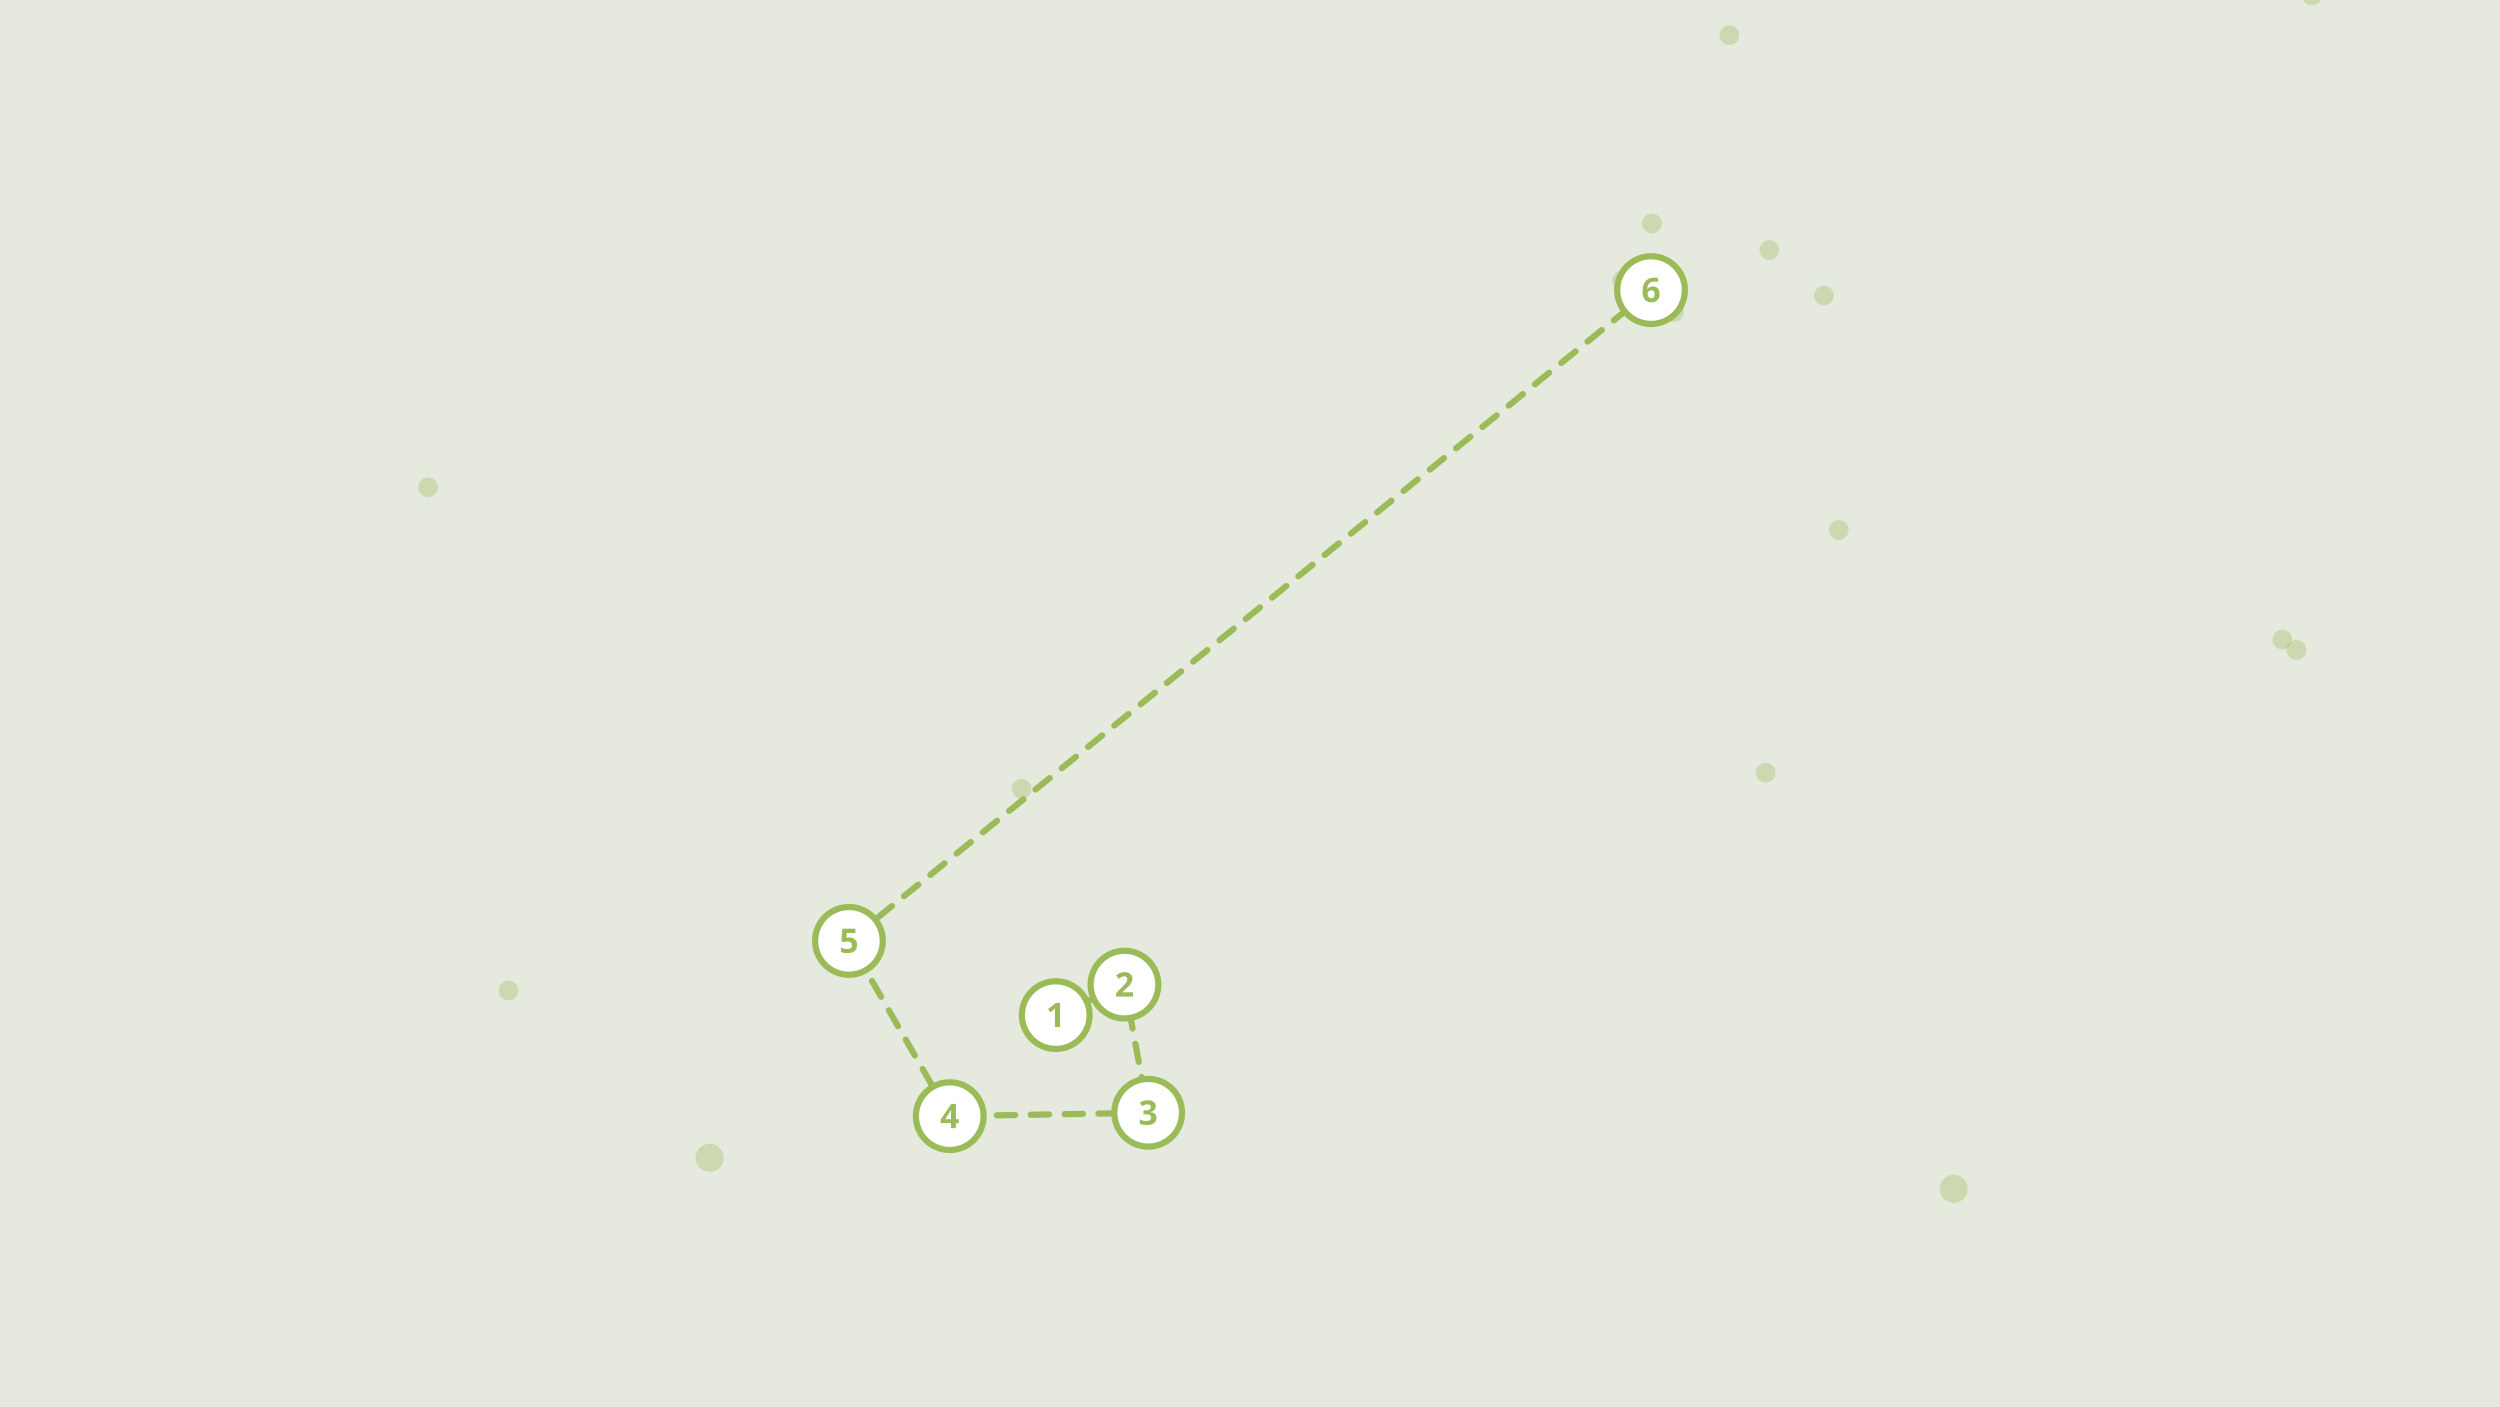
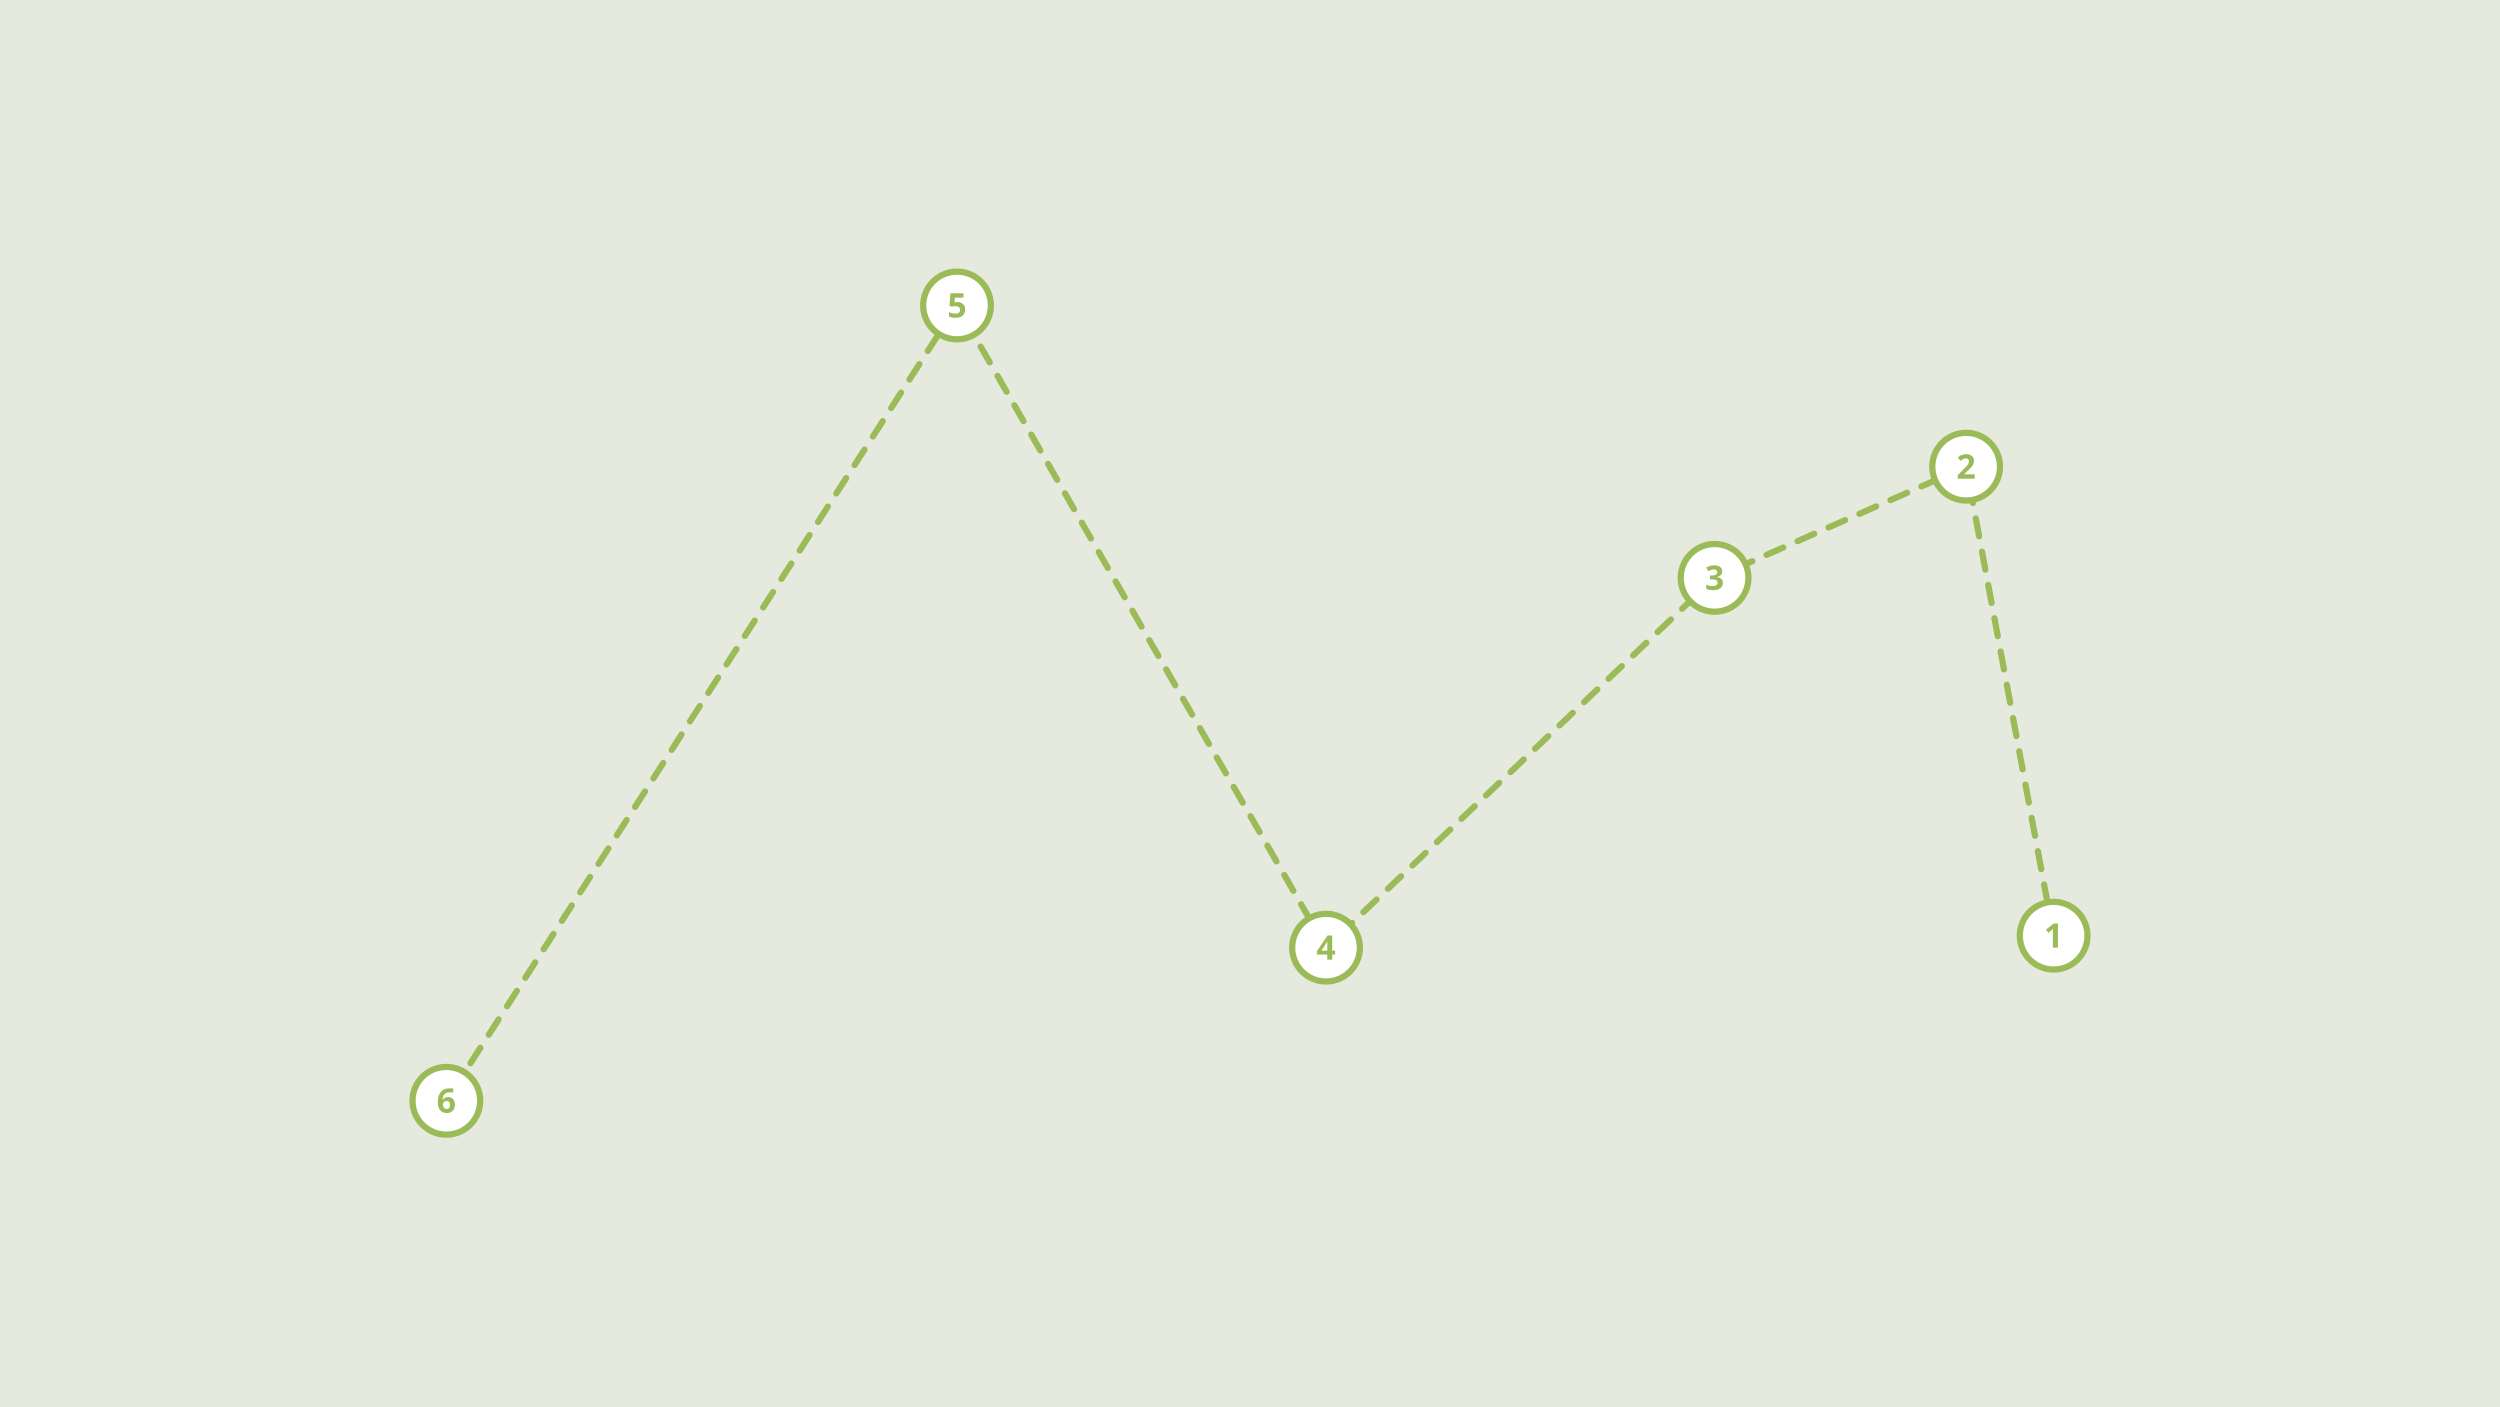
<svg xmlns="http://www.w3.org/2000/svg" viewBox="0 0 960 540" width="960" height="540" role="img" aria-labelledby="t d">
-   <path d="M-1386.3 392.7C-1555 -311 -1117.2 16 -1029.1 -94.6C-941 -205.2 -1284.7 -188.5 -857.6 -271.2C-430.5 -353.9 1073.8 -640.9 1533.4 -591C1993 -541.1 1979.7 -695.1 1900.1 28.3C1820.6 751.7 1375.6 3066.1 1056.1 3749.3C736.6 4432.5 390.3 4687.1 -16.8 4127.7C-423.9 3568.3 -1217.6 1096.4 -1386.3 392.7Z" fill="#9BBB59" fill-opacity=".12" stroke="#9BBB59" stroke-opacity=".5" stroke-width="1.6" stroke-linejoin="round" />
-   <circle cx="405.4" cy="389.8" r="5.4" fill="#9BBB59" />
-   <circle cx="431.8" cy="378.1" r="5.4" fill="#9BBB59" />
-   <circle cx="164.4" cy="187.1" r="3.8" fill="#9BBB59" fill-opacity=".35" />
-   <circle cx="326" cy="361.3" r="3.8" fill="#9BBB59" fill-opacity=".8" />
-   <circle cx="392.3" cy="302.9" r="3.8" fill="#9BBB59" fill-opacity=".35" />
-   <circle cx="876.4" cy="245.6" r="3.8" fill="#9BBB59" fill-opacity=".35" />
-   <circle cx="678" cy="296.7" r="3.8" fill="#9BBB59" fill-opacity=".35" />
-   <circle cx="440.9" cy="427.3" r="5.4" fill="#9BBB59" />
-   <circle cx="364.7" cy="428.6" r="3.8" fill="#9BBB59" fill-opacity=".8" />
-   <circle cx="664.1" cy="13.5" r="3.8" fill="#9BBB59" fill-opacity=".35" />
-   <circle cx="887.8" cy="-1.7" r="3.8" fill="#9BBB59" fill-opacity=".35" />
-   <circle cx="750.2" cy="456.5" r="5.4" fill="#9BBB59" fill-opacity=".35" />
-   <circle cx="622.9" cy="107.7" r="3.8" fill="#9BBB59" fill-opacity=".35" />
-   <circle cx="700.4" cy="113.5" r="3.8" fill="#9BBB59" fill-opacity=".35" />
-   <circle cx="679.4" cy="96" r="3.8" fill="#9BBB59" fill-opacity=".35" />
-   <circle cx="634.3" cy="85.8" r="3.8" fill="#9BBB59" fill-opacity=".35" />
-   <circle cx="634" cy="111.4" r="5.4" fill="#9BBB59" />
-   <circle cx="642.8" cy="119.8" r="3.8" fill="#9BBB59" fill-opacity=".35" />
-   <circle cx="881.8" cy="249.6" r="3.8" fill="#9BBB59" fill-opacity=".35" />
-   <circle cx="272.5" cy="444.6" r="5.4" fill="#9BBB59" fill-opacity=".35" />
-   <circle cx="706.1" cy="203.5" r="3.8" fill="#9BBB59" fill-opacity=".35" />
-   <circle cx="195.3" cy="380.4" r="3.8" fill="#9BBB59" fill-opacity=".35" />
-   <path d="M405.4 389.8L431.8 378.1L440.9 427.3L364.7 428.6L326 361.3L634 111.4" fill="none" stroke="#9BBB59" stroke-width="2.4" stroke-dasharray="7 6" stroke-linecap="round" />
-   <circle cx="405.4" cy="389.8" r="13" fill="#fff" stroke="#9BBB59" stroke-width="2.4" />
-   <text x="405.4" y="394.4" text-anchor="middle" font-family="Figtree, system-ui, sans-serif" font-size="13" font-weight="700" fill="#9BBB59">1</text>
-   <circle cx="431.8" cy="378.1" r="13" fill="#fff" stroke="#9BBB59" stroke-width="2.4" />
-   <text x="431.8" y="382.7" text-anchor="middle" font-family="Figtree, system-ui, sans-serif" font-size="13" font-weight="700" fill="#9BBB59">2</text>
-   <circle cx="440.9" cy="427.3" r="13" fill="#fff" stroke="#9BBB59" stroke-width="2.4" />
-   <text x="440.9" y="431.9" text-anchor="middle" font-family="Figtree, system-ui, sans-serif" font-size="13" font-weight="700" fill="#9BBB59">3</text>
-   <circle cx="364.7" cy="428.6" r="13" fill="#fff" stroke="#9BBB59" stroke-width="2.4" />
-   <text x="364.7" y="433.2" text-anchor="middle" font-family="Figtree, system-ui, sans-serif" font-size="13" font-weight="700" fill="#9BBB59">4</text>
-   <circle cx="326" cy="361.3" r="13" fill="#fff" stroke="#9BBB59" stroke-width="2.4" />
-   <text x="326" y="365.9" text-anchor="middle" font-family="Figtree, system-ui, sans-serif" font-size="13" font-weight="700" fill="#9BBB59">5</text>
-   <circle cx="634" cy="111.4" r="13" fill="#fff" stroke="#9BBB59" stroke-width="2.4" />
-   <text x="634" y="116" text-anchor="middle" font-family="Figtree, system-ui, sans-serif" font-size="13" font-weight="700" fill="#9BBB59">6</text>
+   <path d="M-5852.6 255.3C-6464.3 -2306.5 -4875.3 -1111 -4555.5 -1512.5C-4235.7 -1914 -5485.2 -1851.3 -3933.6 -2153.7C-2382 -2456 3084.4 -3506.8 4754.1 -3326.6C6423.8 -3146.4 6373 -3706.1 6084.7 -1072.6C5796.4 1560.9 4186.1 9986 3024.5 12474.5C1862.9 14963 594.5 15894.7 -885 13858.2C-2364.5 11821.7 -5240.8 2817.1 -5852.6 255.3Z" fill="#9BBB59" fill-opacity=".12" stroke="#9BBB59" stroke-opacity=".5" stroke-width="1.6" stroke-linejoin="round" />
+   <circle cx="658.4" cy="221.9" r="5.4" fill="#9BBB59" />
+   <circle cx="755" cy="179.2" r="5.4" fill="#9BBB59" />
+   <circle cx="367.5" cy="117.3" r="3.8" fill="#9BBB59" fill-opacity=".8" />
+   <circle cx="788.6" cy="359.3" r="5.4" fill="#9BBB59" />
+   <circle cx="509.2" cy="363.9" r="3.8" fill="#9BBB59" fill-opacity=".8" />
+   <circle cx="171.4" cy="422.7" r="5.4" fill="#9BBB59" />
+   <path d="M788.6 359.3L755 179.2L658.4 221.9L509.2 363.9L367.5 117.3L171.4 422.7" fill="none" stroke="#9BBB59" stroke-width="2.4" stroke-dasharray="7 6" stroke-linecap="round" />
+   <circle cx="788.6" cy="359.3" r="13" fill="#fff" stroke="#9BBB59" stroke-width="2.4" />
+   <text x="788.6" y="363.9" text-anchor="middle" font-family="Figtree, system-ui, sans-serif" font-size="13" font-weight="700" fill="#9BBB59">1</text>
+   <circle cx="755" cy="179.2" r="13" fill="#fff" stroke="#9BBB59" stroke-width="2.4" />
+   <text x="755" y="183.8" text-anchor="middle" font-family="Figtree, system-ui, sans-serif" font-size="13" font-weight="700" fill="#9BBB59">2</text>
+   <circle cx="658.4" cy="221.9" r="13" fill="#fff" stroke="#9BBB59" stroke-width="2.4" />
+   <text x="658.4" y="226.5" text-anchor="middle" font-family="Figtree, system-ui, sans-serif" font-size="13" font-weight="700" fill="#9BBB59">3</text>
+   <circle cx="509.2" cy="363.9" r="13" fill="#fff" stroke="#9BBB59" stroke-width="2.4" />
+   <text x="509.2" y="368.5" text-anchor="middle" font-family="Figtree, system-ui, sans-serif" font-size="13" font-weight="700" fill="#9BBB59">4</text>
+   <circle cx="367.5" cy="117.3" r="13" fill="#fff" stroke="#9BBB59" stroke-width="2.4" />
+   <text x="367.5" y="121.9" text-anchor="middle" font-family="Figtree, system-ui, sans-serif" font-size="13" font-weight="700" fill="#9BBB59">5</text>
+   <circle cx="171.4" cy="422.7" r="13" fill="#fff" stroke="#9BBB59" stroke-width="2.4" />
+   <text x="171.4" y="427.3" text-anchor="middle" font-family="Figtree, system-ui, sans-serif" font-size="13" font-weight="700" fill="#9BBB59">6</text>
</svg>
